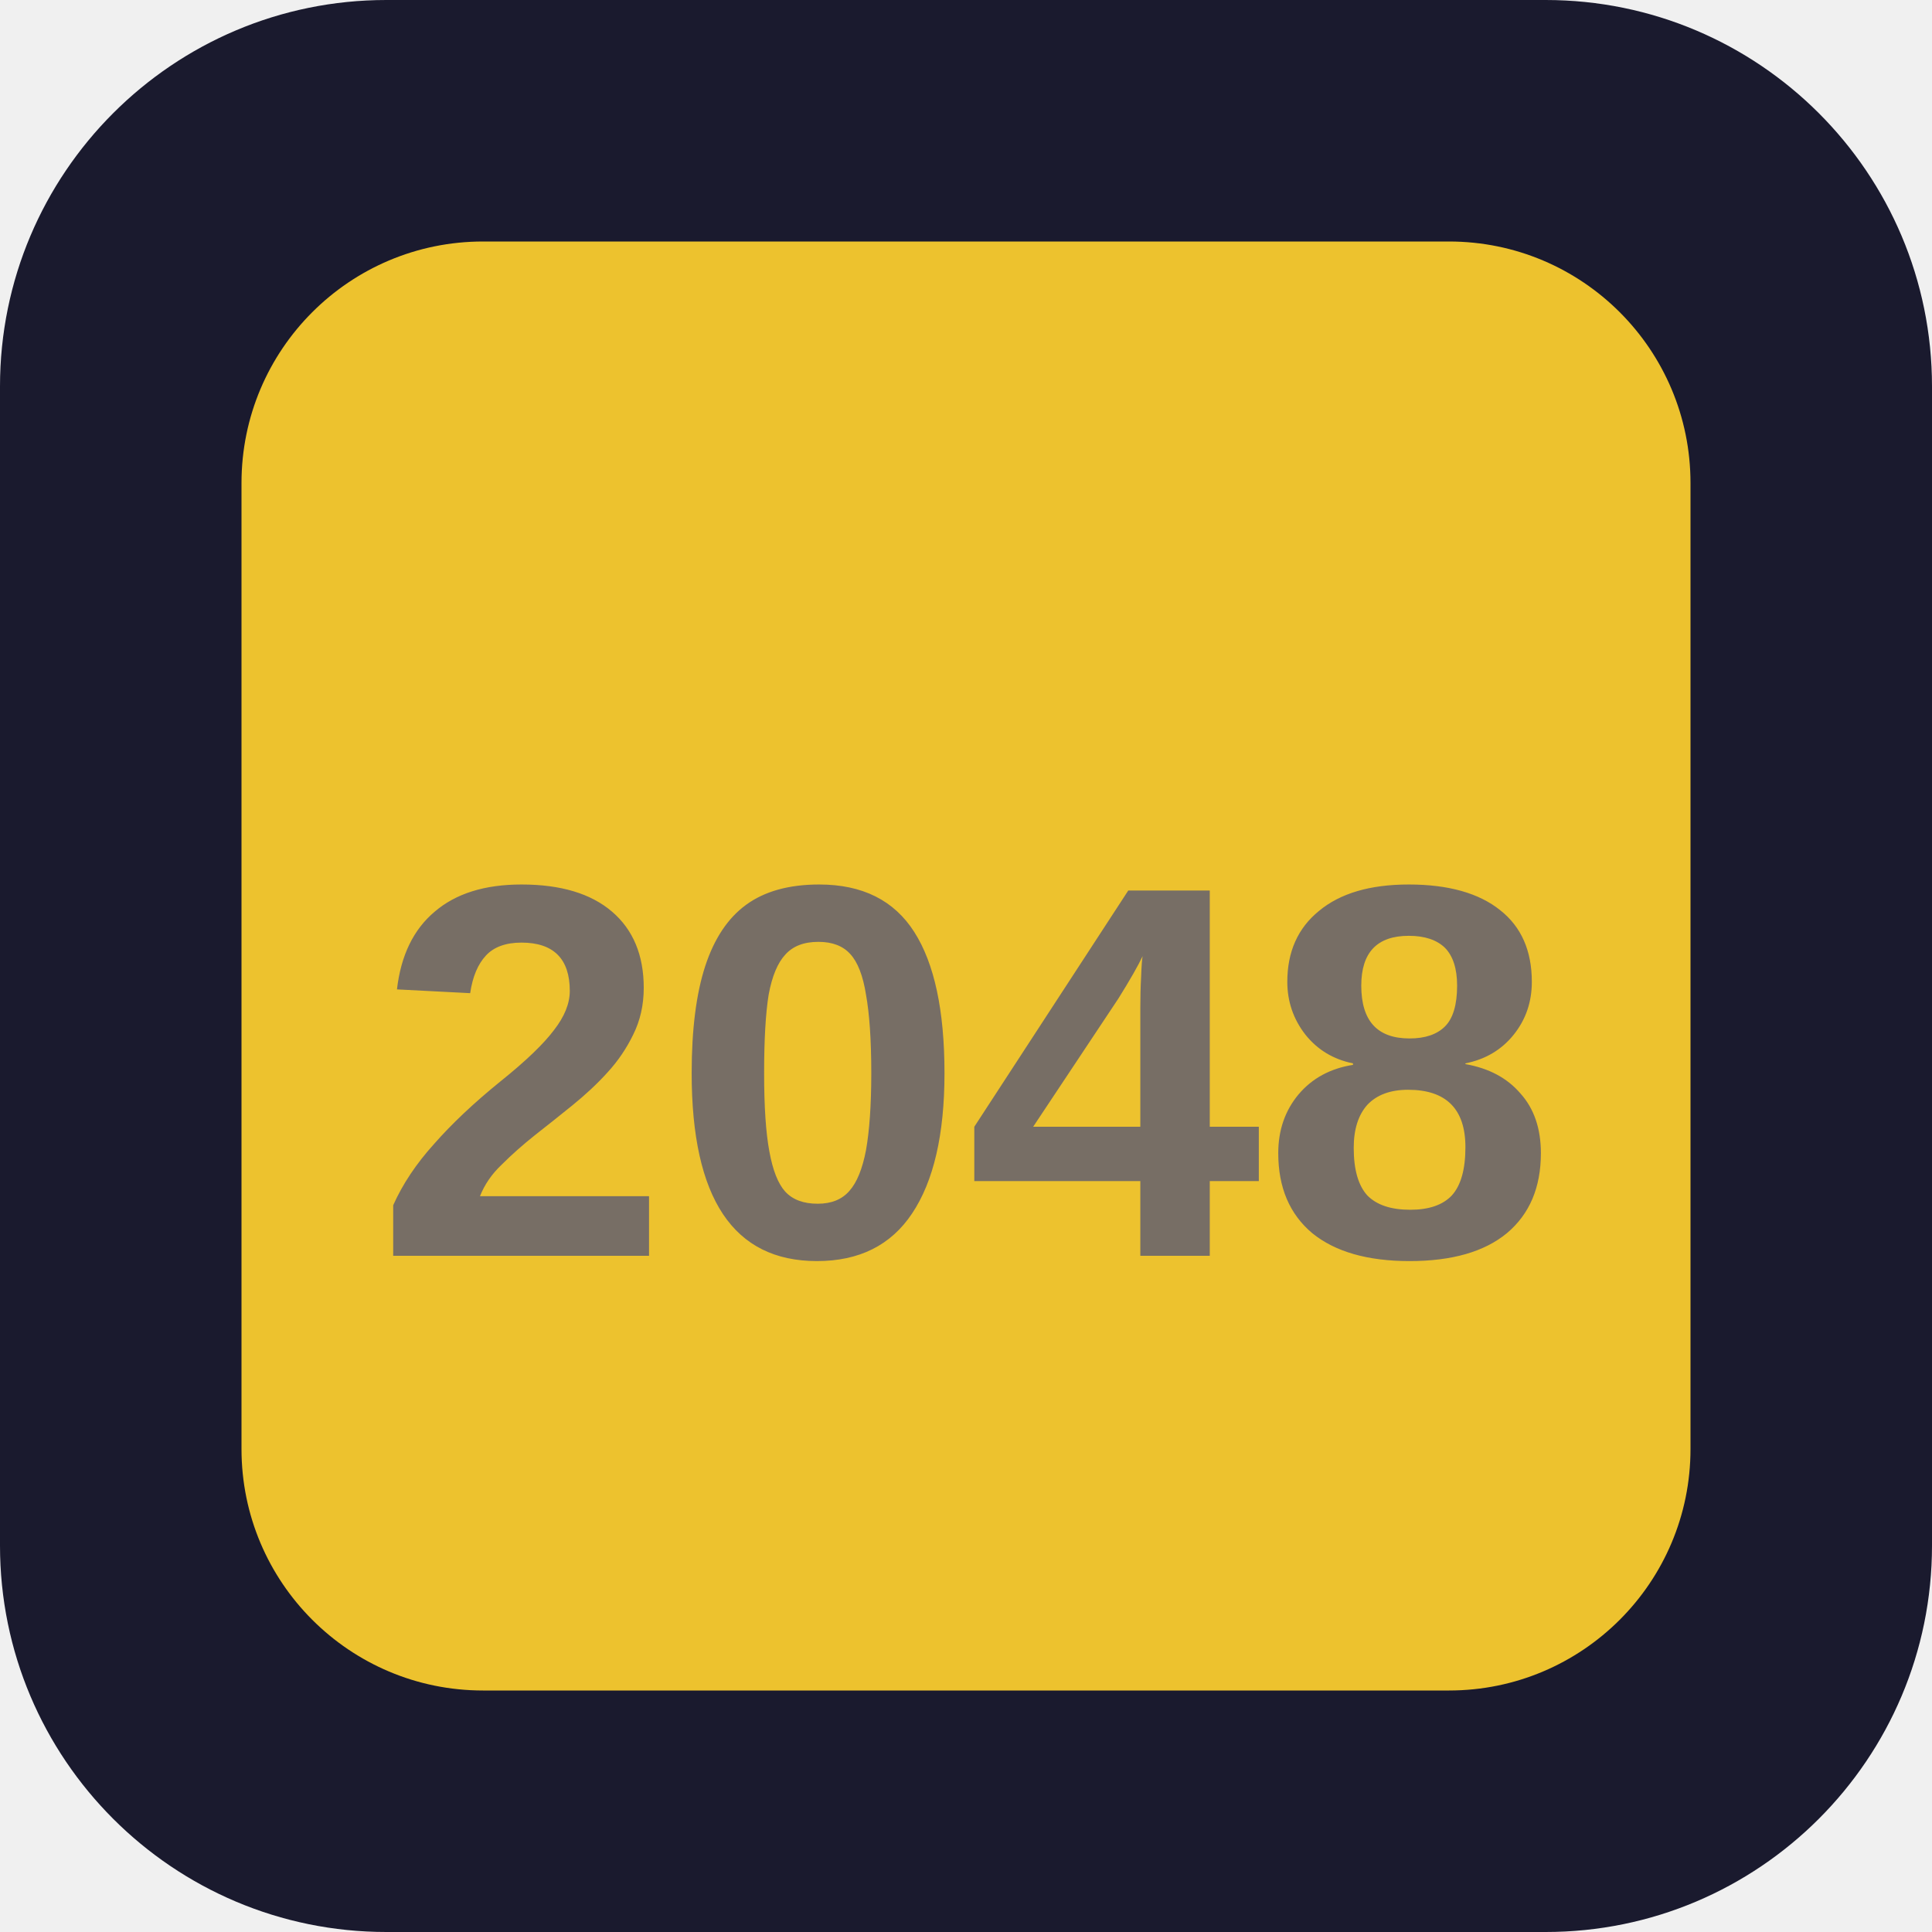
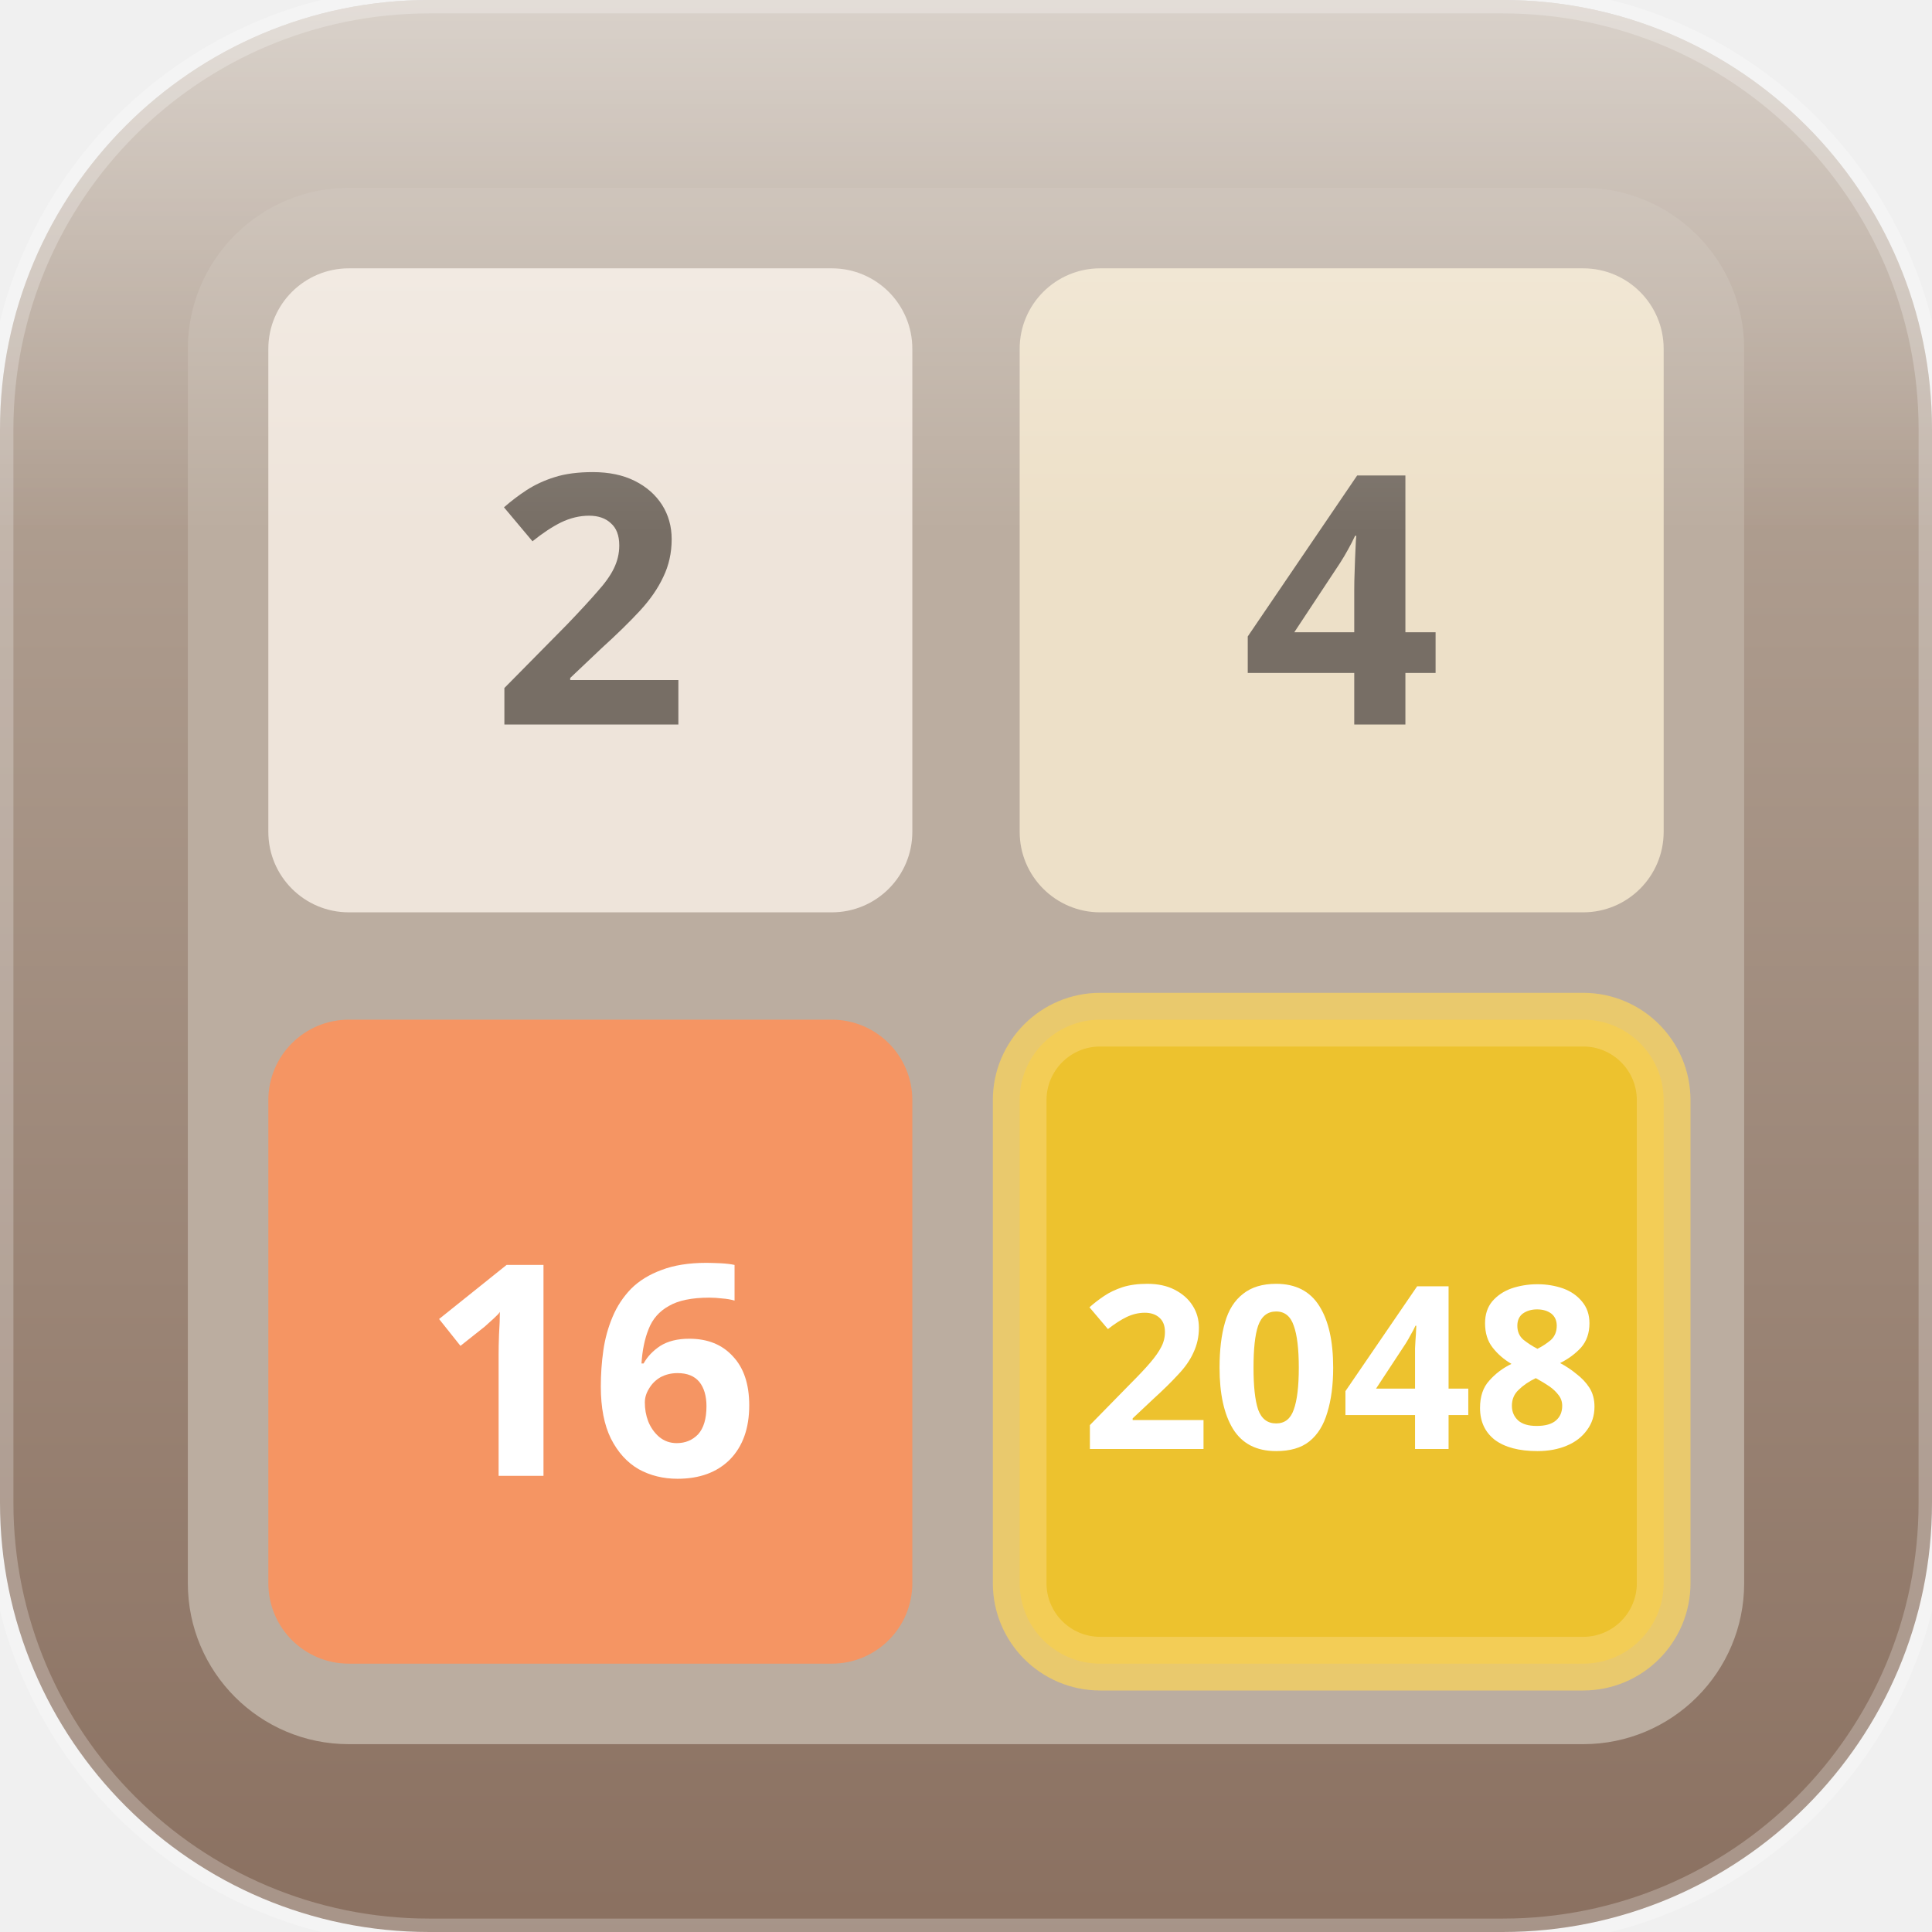
- <svg xmlns="http://www.w3.org/2000/svg" viewBox="0 0 40 40">
-   <rect width="40" height="40" rx="8" fill="#1a1a2e" />
-   <rect x="5" y="5" width="30" height="30" rx="5" fill="#edc22e" />
-   <text x="20" y="26" text-anchor="middle" font-family="system-ui,Arial,sans-serif" font-weight="700" font-size="11" fill="#776e65">2048</text>
+ <svg xmlns="http://www.w3.org/2000/svg" width="72" height="72" viewBox="0 0 72 72">
+   <defs>
+     <linearGradient id="k2048Bg" x1="0" y1="0" x2="0" y2="1">
+       <stop offset="0%" stop-color="#BBADA0" />
+       <stop offset="100%" stop-color="#8A7060" />
+     </linearGradient>
+     <linearGradient id="k2048Shine" x1="0" y1="0" x2="0" y2="1">
+       <stop offset="0%" stop-color="rgba(255,255,255,0.45)" />
+       <stop offset="55%" stop-color="rgba(255,255,255,0)" />
+     </linearGradient>
+     <clipPath id="k2048Clip">
+       <rect width="72" height="72" rx="16" ry="16" />
+     </clipPath>
+   </defs>
+   <rect width="72" height="72" rx="16" fill="url(#k2048Bg)" />
+   <rect x="7" y="7" width="58" height="58" rx="6" fill="#BBADA0" />
+   <rect x="10" y="10" width="24" height="24" rx="3" fill="#EEE4DA" />
+   <text x="22" y="27" text-anchor="middle" font-family="Arial Black, sans-serif" font-size="13" font-weight="900" fill="#776E65">2</text>
+   <rect x="38" y="10" width="24" height="24" rx="3" fill="#EDE0C8" />
+   <text x="50" y="27" text-anchor="middle" font-family="Arial Black, sans-serif" font-size="13" font-weight="900" fill="#776E65">4</text>
+   <rect x="10" y="38" width="24" height="24" rx="3" fill="#F59563" />
+   <text x="22" y="55" text-anchor="middle" font-family="Arial Black, sans-serif" font-size="11" font-weight="900" fill="white">16</text>
+   <rect x="38" y="38" width="24" height="24" rx="3" fill="#EDC22E" />
+   <rect x="38" y="38" width="24" height="24" rx="3" fill="none" stroke="#F5D060" stroke-width="2" opacity="0.8" />
+   <text x="50" y="54" text-anchor="middle" font-family="Arial Black, sans-serif" font-size="8.5" font-weight="900" fill="white">2048</text>
+   <rect width="72" height="36" rx="16" fill="url(#k2048Shine)" clip-path="url(#k2048Clip)" />
+   <rect width="72" height="72" rx="16" fill="none" stroke="rgba(255,255,255,0.25)" stroke-width="1" />
</svg>
